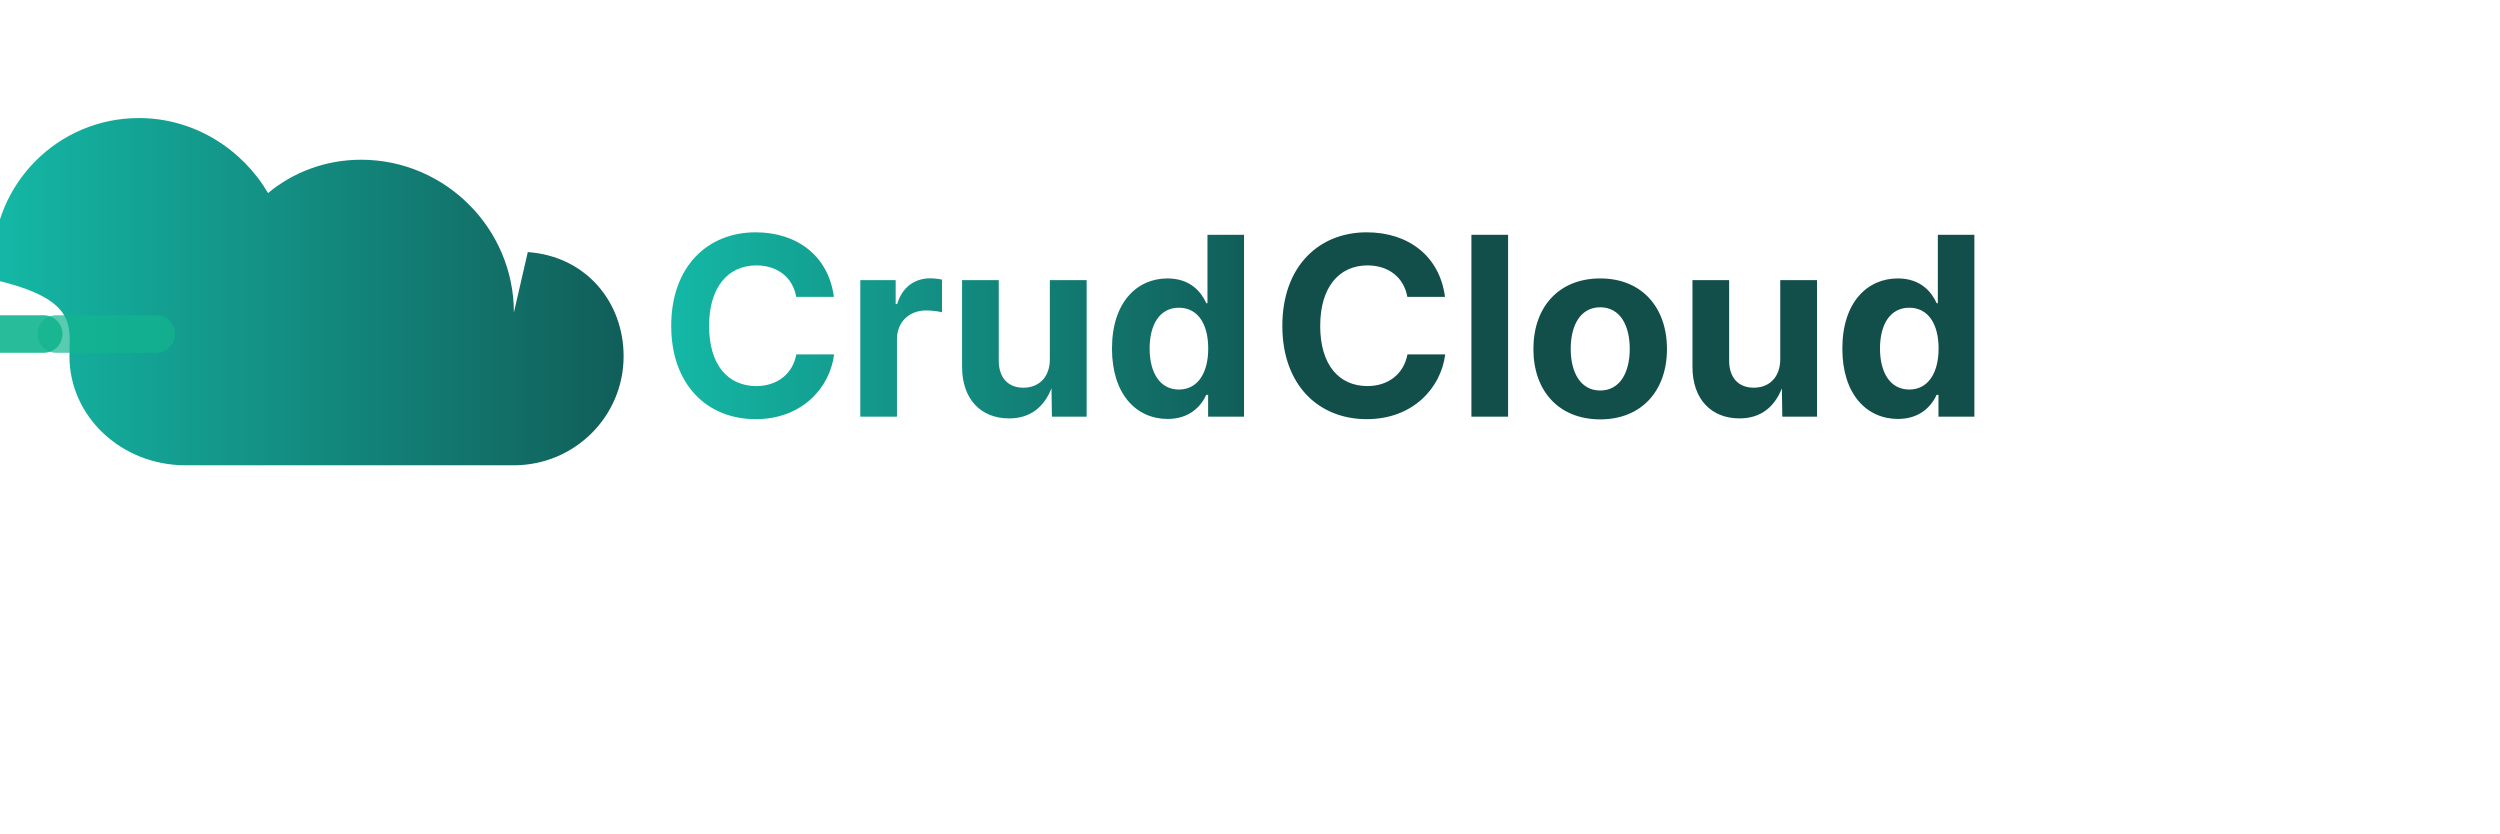
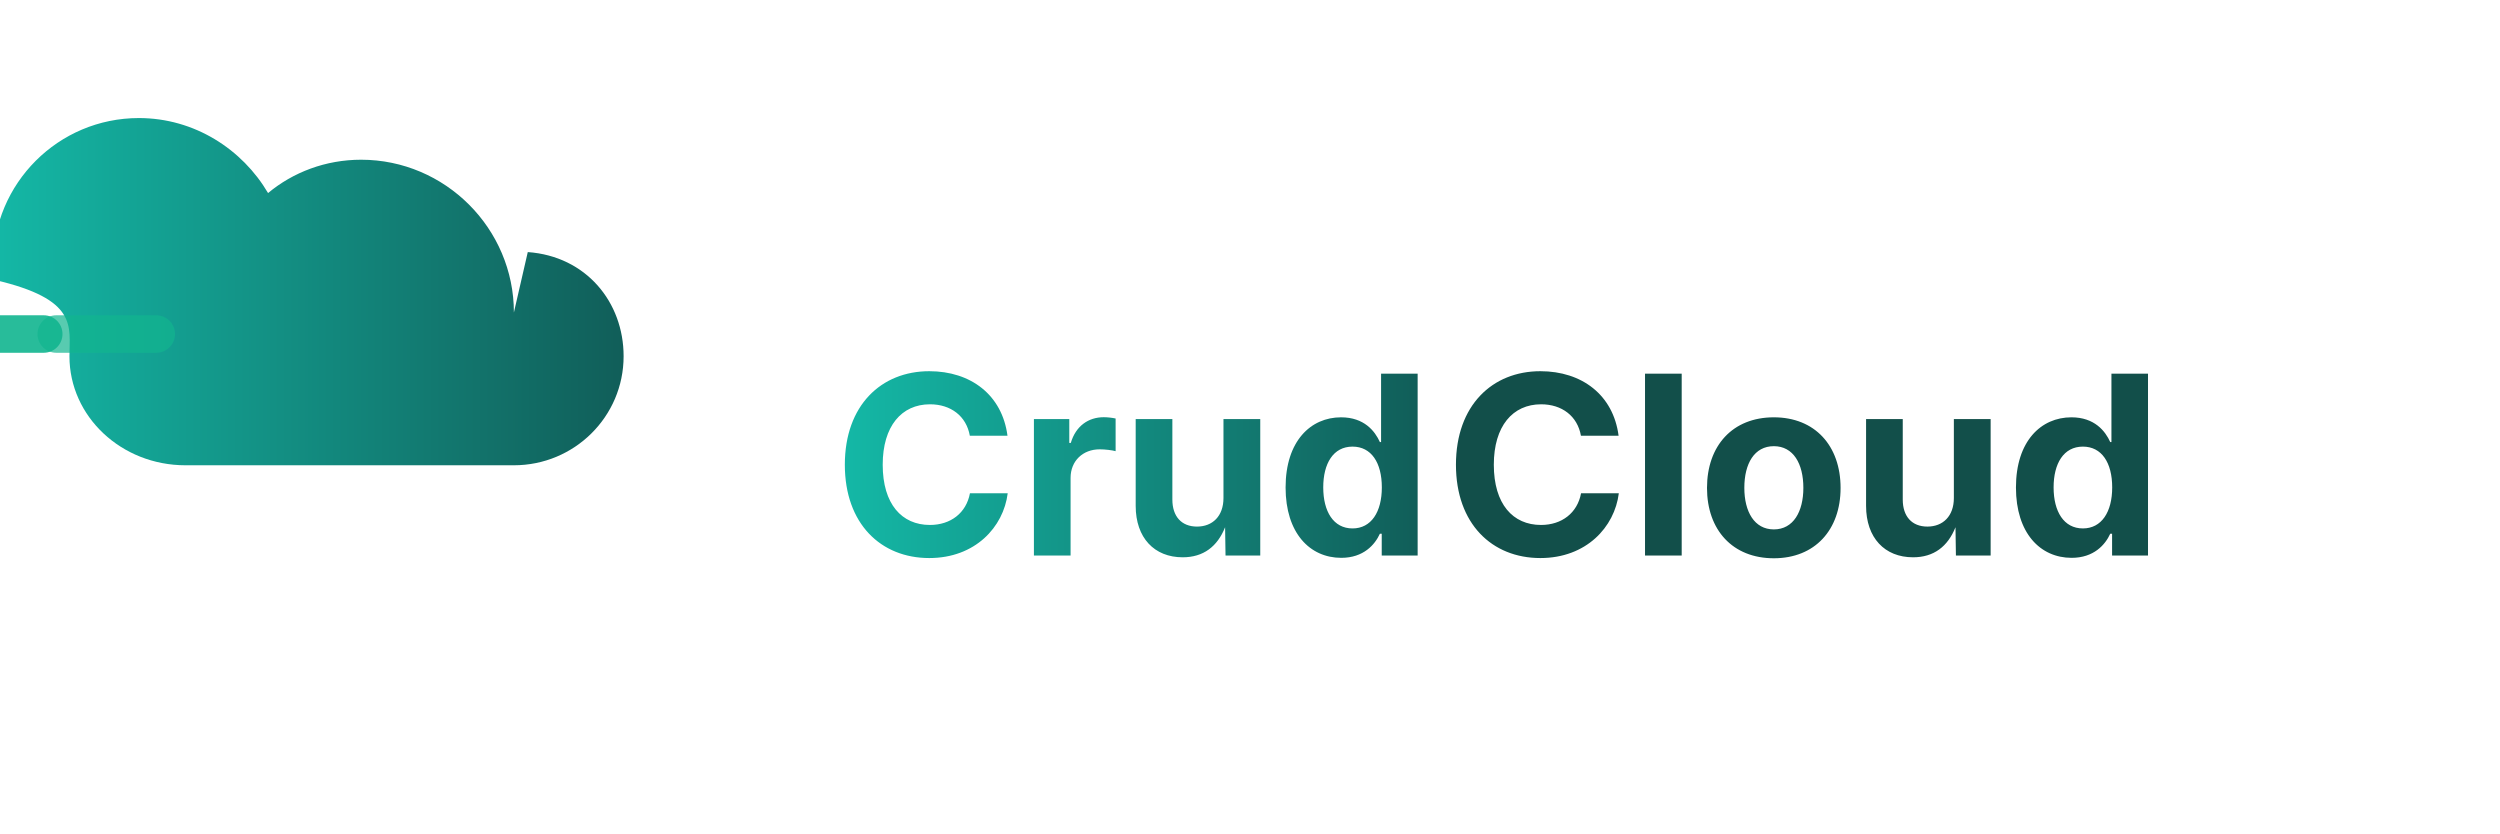
<svg xmlns="http://www.w3.org/2000/svg" viewBox="0 0 360 120" role="img" aria-labelledby="title">
  <defs>
    <linearGradient id="g1" x1="0%" x2="100%" y1="0%" y2="0%">
      <stop offset="0%" stop-color="#14b8a6" />
      <stop offset="100%" stop-color="#115e59" />
    </linearGradient>
  </defs>
  <g transform="translate(10,12)">
    <path d="M64 33c0-12.1-9.9-22-22-22-5.1 0-9.8 1.8-13.4 4.8-3.7-6.3-10.6-10.8-18.6-10.8-11.6 0-21 9.4-21 21 0 .8.1 1.6.2 2.3C1.3 31.1 0 35 0 39.3 0 48 7.5 55 16.7 55h47.3c8.7 0 15.8-7 15.8-15.7 0-7.8-5.4-14.4-13.8-15z" fill="url(#g1)" />
    <g transform="translate(-10,10) scale(0.9)">
      <rect x="-6" y="26" width="16" height="6" rx="3" ry="3" fill="#11b58f" opacity="0.9" />
      <rect x="6" y="26" width="22" height="6" rx="3" ry="3" fill="#11b58f" opacity="0.7" />
    </g>
  </g>
-   <g transform="translate(95,60)">
+   <g transform="translate(120,80)">
    <text x="0" y="0" font-family="Inter, Arial, Helvetica, sans-serif" font-weight="700" font-size="36" fill="url(#g1)">Crud</text>
    <text x="88" y="0" font-family="Inter, Arial, Helvetica, sans-serif" font-weight="700" font-size="36" fill="#124f4a">Cloud</text>
  </g>
</svg>
